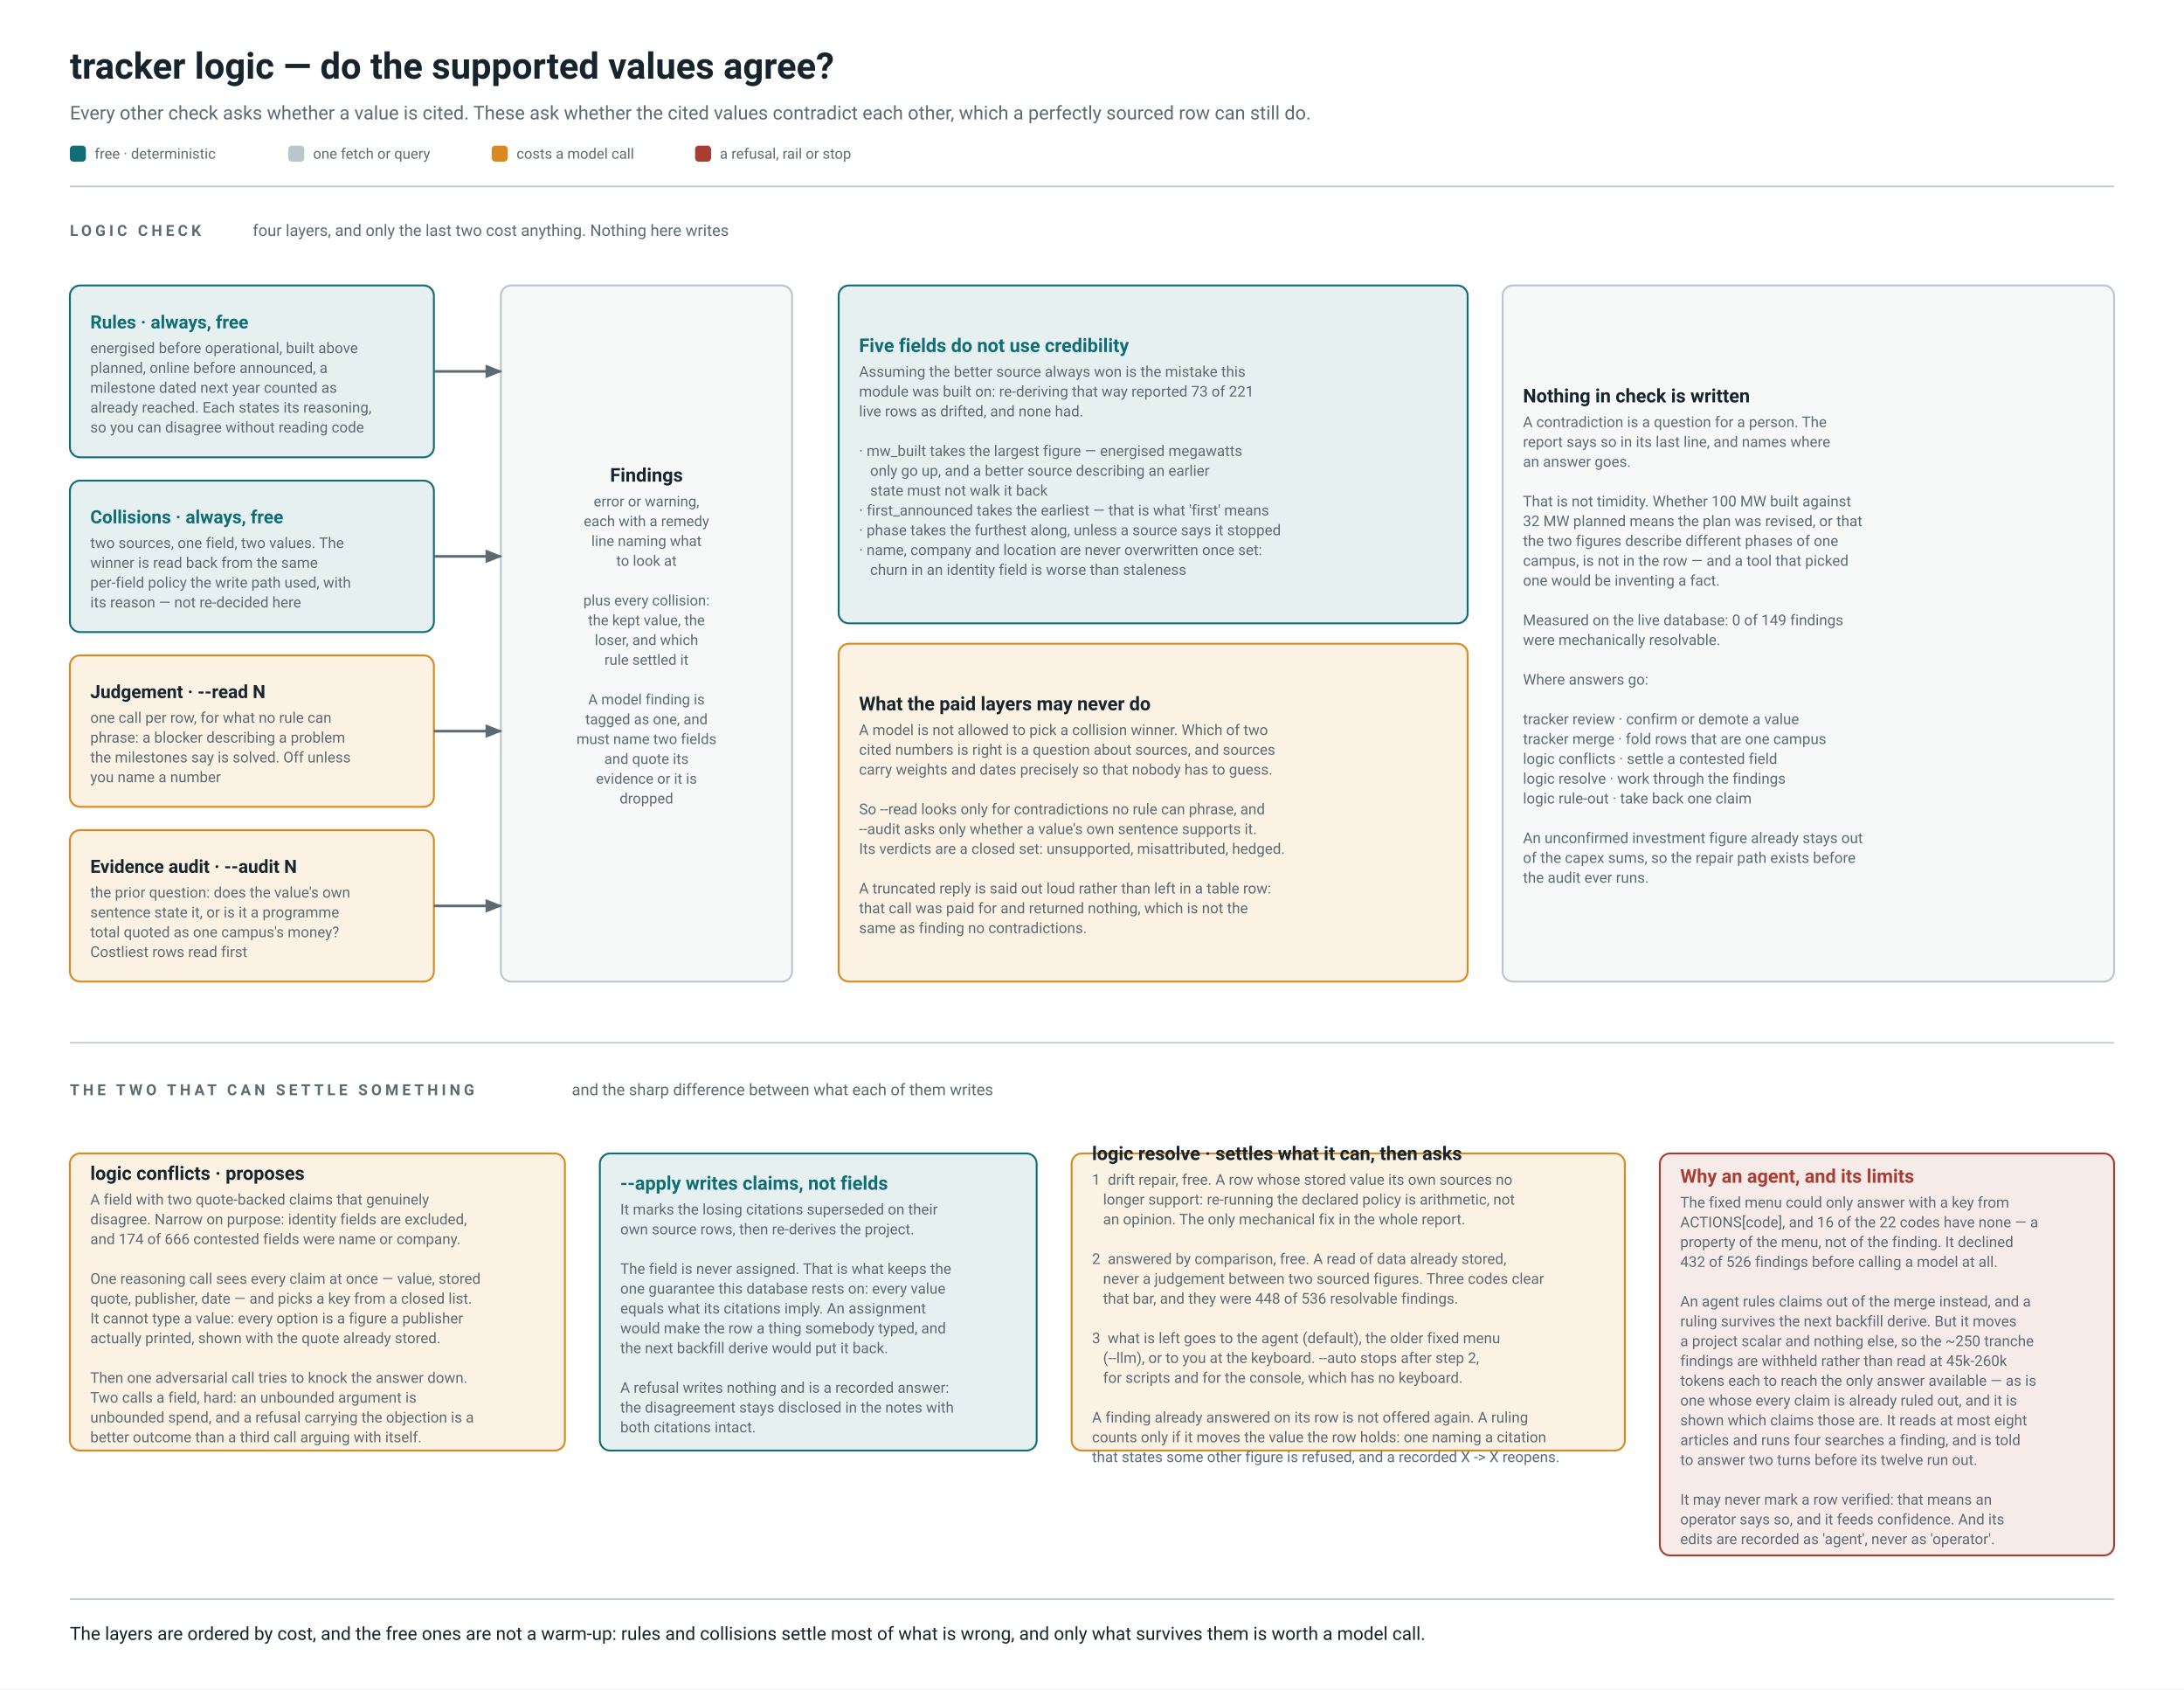
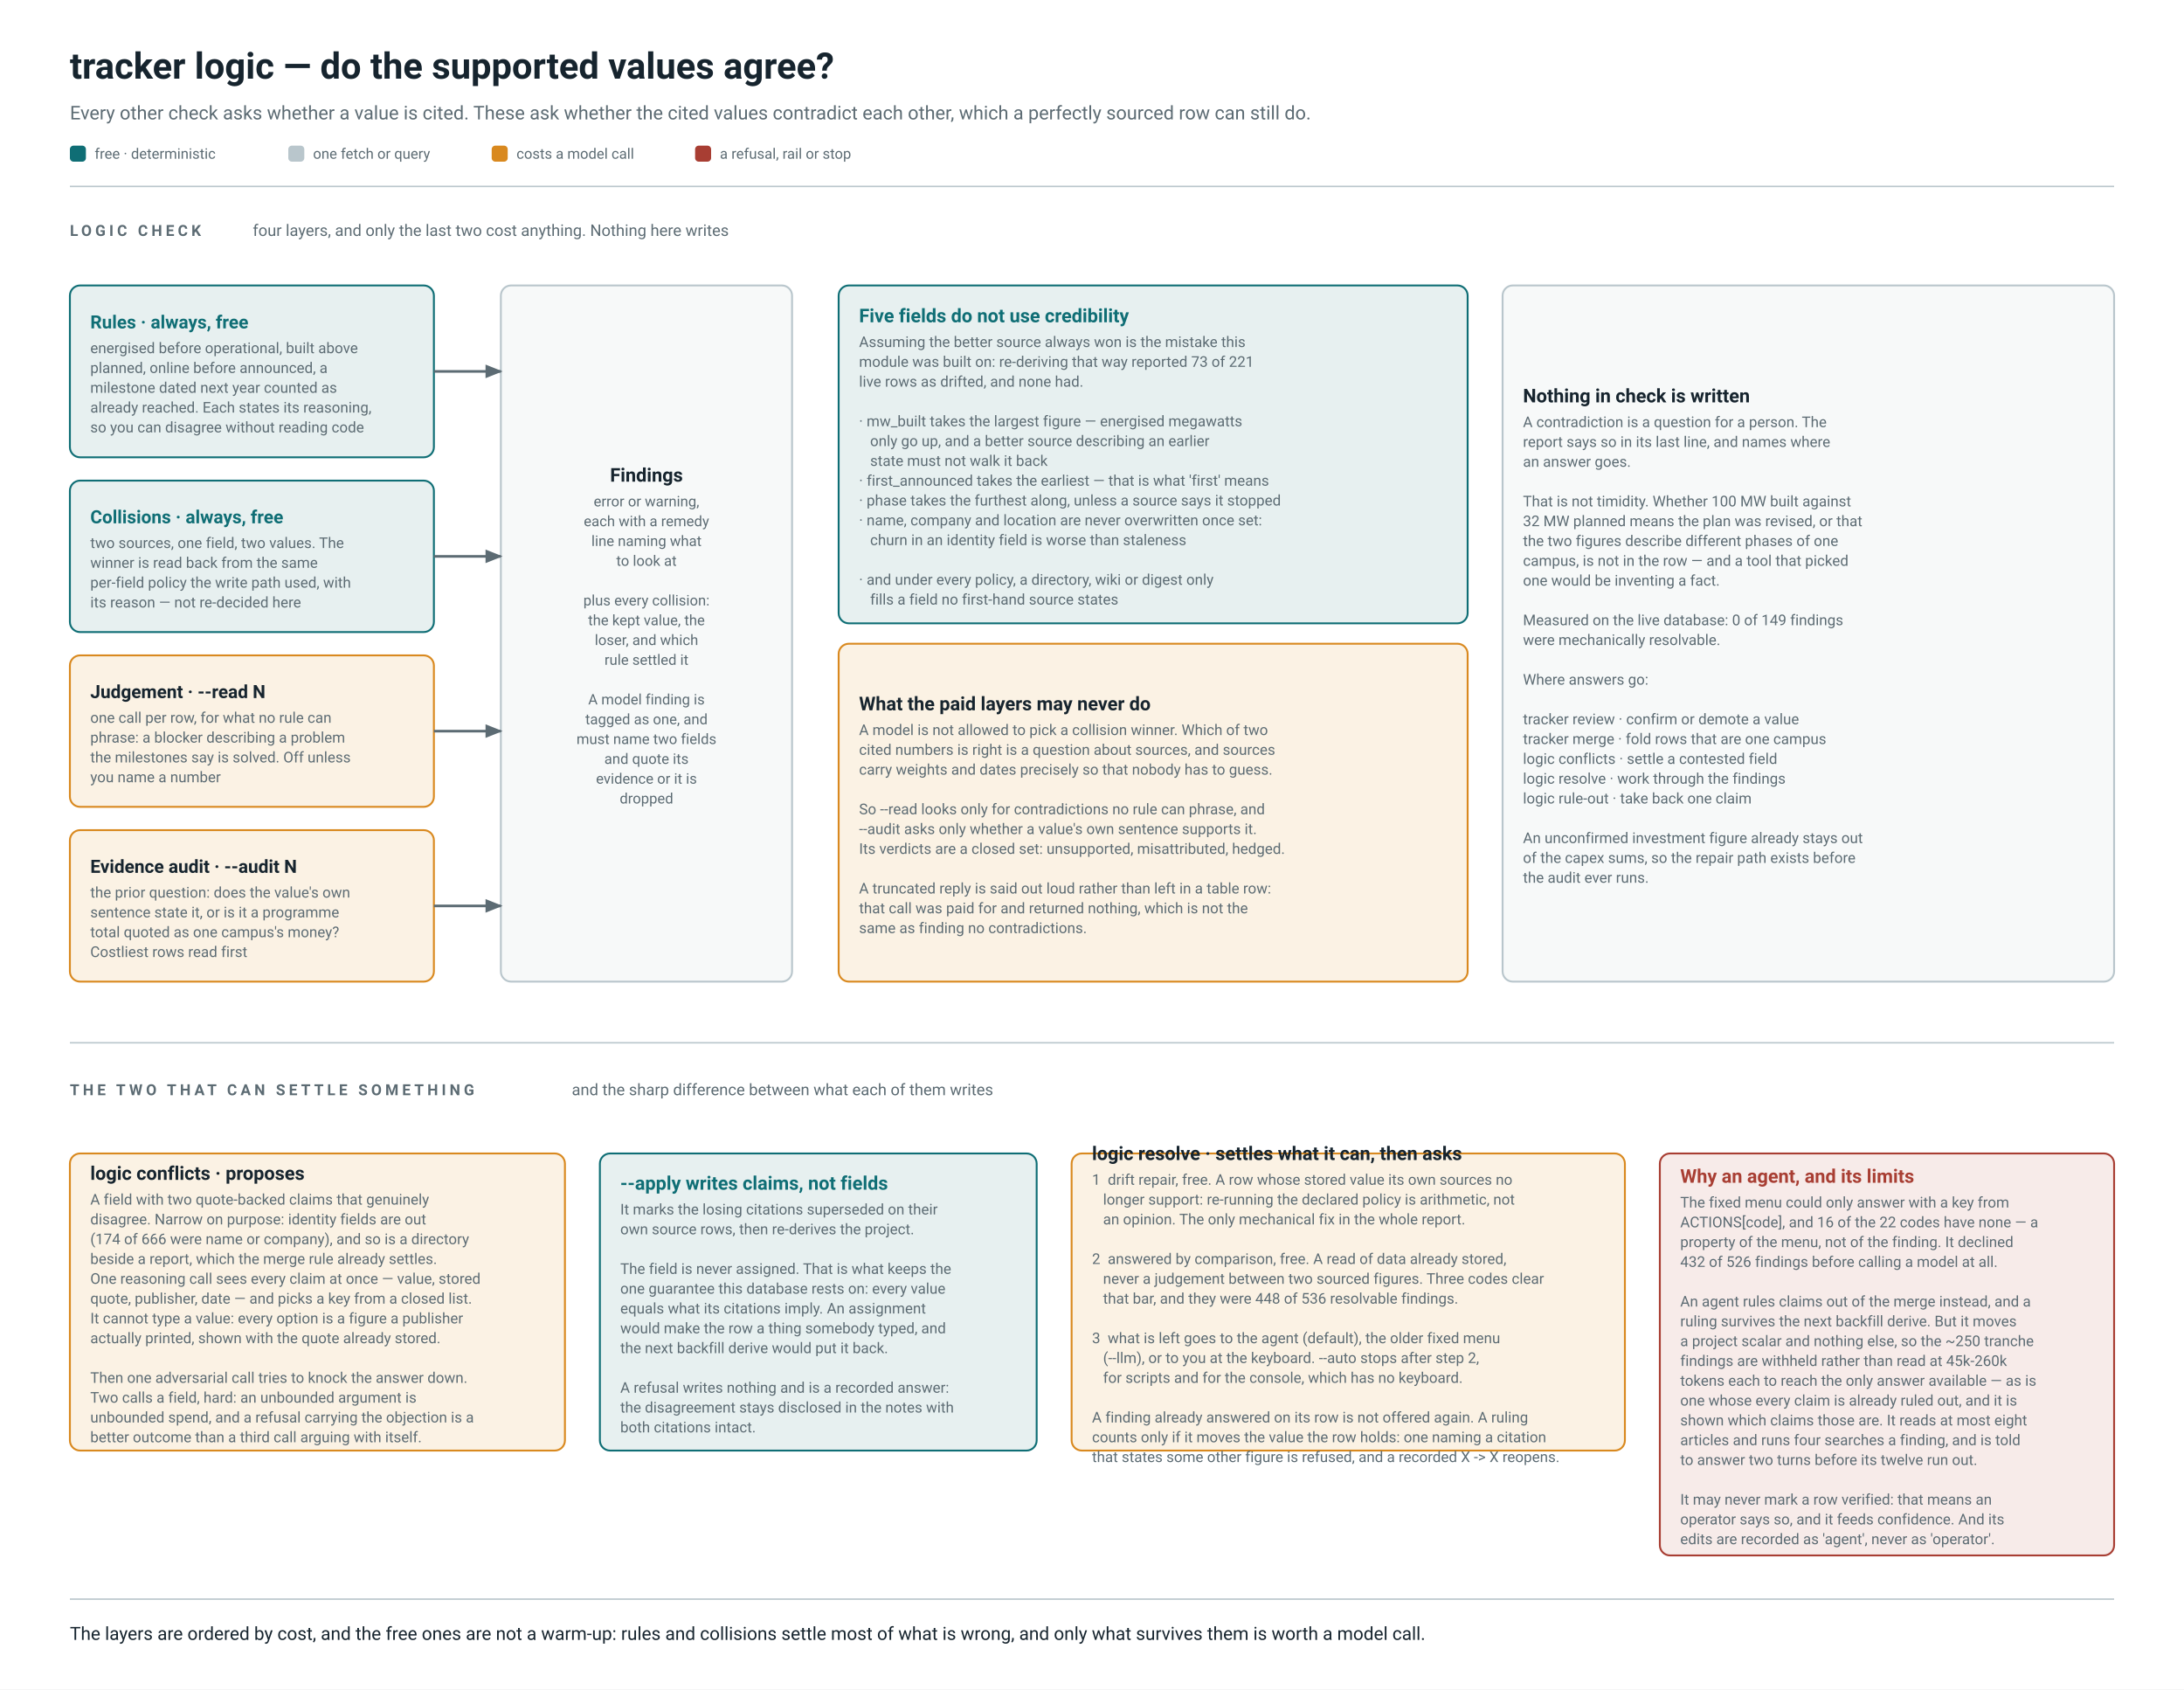
<svg xmlns="http://www.w3.org/2000/svg" width="1500" height="1160" viewBox="0 0 1500 1160" font-family="system-ui,-apple-system,'Segoe UI',Roboto,'Helvetica Neue','DejaVu Sans',Arial,sans-serif">
  <defs>
    <marker id="a5C6B73" viewBox="0 0 10 10" refX="9" refY="5" markerWidth="6.5" markerHeight="6.5" orient="auto-start-reverse">
      <path d="M 0 1 L 10 5 L 0 9 z" fill="#5C6B73" />
    </marker>
  </defs>
  <rect width="1500" height="1160" fill="#FFFFFF" />
  <g font-family="system-ui,-apple-system,'Segoe UI',Roboto,'Helvetica Neue','DejaVu Sans',Arial,sans-serif" xml:space="preserve">
    <text x="48.0" y="54.0" font-size="25" fill="#16242E" text-anchor="start" font-weight="700">tracker logic — do the supported values agree?</text>
    <text x="48.0" y="82.0" font-size="13" fill="#5C6B73" text-anchor="start">Every other check asks whether a value is cited. These ask whether the cited values contradict each other, which a perfectly sourced row can still do.</text>
    <rect x="48.0" y="100.0" width="11" height="11" rx="2.5" fill="#0F6E75" />
    <text x="65.0" y="109.0" font-size="10" fill="#5C6B73" text-anchor="start">free · deterministic</text>
    <rect x="198.0" y="100.0" width="11" height="11" rx="2.5" fill="#B9C6CC" />
    <text x="215.0" y="109.0" font-size="10" fill="#5C6B73" text-anchor="start">one fetch or query</text>
    <rect x="337.7" y="100.0" width="11" height="11" rx="2.5" fill="#D9891F" />
    <text x="354.7" y="109.0" font-size="10" fill="#5C6B73" text-anchor="start">costs a model call</text>
    <rect x="477.4" y="100.0" width="11" height="11" rx="2.5" fill="#A83E33" />
    <text x="494.4" y="109.0" font-size="10" fill="#5C6B73" text-anchor="start">a refusal, rail or stop</text>
    <line x1="48" y1="128" x2="1452" y2="128" stroke="#B9C6CC" stroke-width="1" />
    <text x="48.0" y="162.0" font-size="10.5" fill="#5C6B73" text-anchor="start" font-weight="700" letter-spacing="2.4">LOGIC CHECK</text>
    <text x="173.6" y="162.0" font-size="11" fill="#5C6B73" text-anchor="start">four layers, and only the last two cost anything. Nothing here writes</text>
    <rect x="48.0" y="196.0" width="250.0" height="118.0" rx="7" fill="#E7F0F0" stroke="#0F6E75" stroke-width="1.3" />
    <text x="62.0" y="225.5" font-size="12.5" fill="#0F6E75" text-anchor="left" font-weight="700">Rules · always, free</text>
    <text x="62.0" y="242.5" font-size="10.2" fill="#5C6B73" text-anchor="left">energised before operational, built above</text>
    <text x="62.0" y="256.1" font-size="10.2" fill="#5C6B73" text-anchor="left">planned, online before announced, a</text>
    <text x="62.0" y="269.7" font-size="10.2" fill="#5C6B73" text-anchor="left">milestone dated next year counted as</text>
    <text x="62.0" y="283.3" font-size="10.2" fill="#5C6B73" text-anchor="left">already reached. Each states its reasoning,</text>
    <text x="62.0" y="296.9" font-size="10.2" fill="#5C6B73" text-anchor="left">so you can disagree without reading code</text>
    <rect x="48.0" y="330.0" width="250.0" height="104.0" rx="7" fill="#E7F0F0" stroke="#0F6E75" stroke-width="1.3" />
    <text x="62.0" y="359.3" font-size="12.5" fill="#0F6E75" text-anchor="left" font-weight="700">Collisions · always, free</text>
    <text x="62.0" y="376.3" font-size="10.2" fill="#5C6B73" text-anchor="left">two sources, one field, two values. The</text>
    <text x="62.0" y="389.9" font-size="10.2" fill="#5C6B73" text-anchor="left">winner is read back from the same</text>
    <text x="62.0" y="403.5" font-size="10.2" fill="#5C6B73" text-anchor="left">per-field policy the write path used, with</text>
    <text x="62.0" y="417.1" font-size="10.2" fill="#5C6B73" text-anchor="left">its reason — not re-decided here</text>
    <rect x="48.0" y="450.0" width="250.0" height="104.0" rx="7" fill="#FBF2E4" stroke="#D9891F" stroke-width="1.3" />
    <text x="62.0" y="479.3" font-size="12.5" fill="#16242E" text-anchor="left" font-weight="700">Judgement · --read N</text>
    <text x="62.0" y="496.3" font-size="10.2" fill="#5C6B73" text-anchor="left">one call per row, for what no rule can</text>
    <text x="62.0" y="509.9" font-size="10.2" fill="#5C6B73" text-anchor="left">phrase: a blocker describing a problem</text>
    <text x="62.0" y="523.5" font-size="10.2" fill="#5C6B73" text-anchor="left">the milestones say is solved. Off unless</text>
    <text x="62.0" y="537.1" font-size="10.2" fill="#5C6B73" text-anchor="left">you name a number</text>
    <rect x="48.0" y="570.0" width="250.0" height="104.0" rx="7" fill="#FBF2E4" stroke="#D9891F" stroke-width="1.3" />
    <text x="62.0" y="599.3" font-size="12.5" fill="#16242E" text-anchor="left" font-weight="700">Evidence audit · --audit N</text>
    <text x="62.0" y="616.3" font-size="10.2" fill="#5C6B73" text-anchor="left">the prior question: does the value's own</text>
    <text x="62.0" y="629.9" font-size="10.2" fill="#5C6B73" text-anchor="left">sentence state it, or is it a programme</text>
    <text x="62.0" y="643.5" font-size="10.2" fill="#5C6B73" text-anchor="left">total quoted as one campus's money?</text>
    <text x="62.0" y="657.1" font-size="10.2" fill="#5C6B73" text-anchor="left">Costliest rows read first</text>
    <rect x="344.0" y="196.0" width="200.0" height="478.0" rx="7" fill="#F7F9F9" stroke="#B9C6CC" stroke-width="1.3" />
    <text x="444.0" y="330.7" font-size="13" fill="#16242E" text-anchor="middle" font-weight="700">Findings</text>
    <text x="444.0" y="347.7" font-size="10" fill="#5C6B73" text-anchor="middle">error or warning,</text>
    <text x="444.0" y="361.3" font-size="10" fill="#5C6B73" text-anchor="middle">each with a remedy</text>
    <text x="444.0" y="374.9" font-size="10" fill="#5C6B73" text-anchor="middle">line naming what</text>
    <text x="444.0" y="388.5" font-size="10" fill="#5C6B73" text-anchor="middle">to look at</text>
    <text x="444.0" y="402.1" font-size="10" fill="#5C6B73" text-anchor="middle" />
    <text x="444.0" y="415.7" font-size="10" fill="#5C6B73" text-anchor="middle">plus every collision:</text>
    <text x="444.0" y="429.3" font-size="10" fill="#5C6B73" text-anchor="middle">the kept value, the</text>
    <text x="444.0" y="442.9" font-size="10" fill="#5C6B73" text-anchor="middle">loser, and which</text>
    <text x="444.0" y="456.5" font-size="10" fill="#5C6B73" text-anchor="middle">rule settled it</text>
    <text x="444.0" y="470.1" font-size="10" fill="#5C6B73" text-anchor="middle" />
    <text x="444.0" y="483.7" font-size="10" fill="#5C6B73" text-anchor="middle">A model finding is</text>
    <text x="444.0" y="497.3" font-size="10" fill="#5C6B73" text-anchor="middle">tagged as one, and</text>
    <text x="444.0" y="510.9" font-size="10" fill="#5C6B73" text-anchor="middle">must name two fields</text>
    <text x="444.0" y="524.5" font-size="10" fill="#5C6B73" text-anchor="middle">and quote its</text>
    <text x="444.0" y="538.1" font-size="10" fill="#5C6B73" text-anchor="middle">evidence or it is</text>
    <text x="444.0" y="551.7" font-size="10" fill="#5C6B73" text-anchor="middle">dropped</text>
    <polyline points="298.0,255.0 344.0,255.0" fill="none" stroke="#5C6B73" stroke-width="1.8" stroke-linejoin="round" marker-end="url(#a5C6B73)" />
    <polyline points="298.0,382.0 344.0,382.0" fill="none" stroke="#5C6B73" stroke-width="1.8" stroke-linejoin="round" marker-end="url(#a5C6B73)" />
    <polyline points="298.0,502.0 344.0,502.0" fill="none" stroke="#5C6B73" stroke-width="1.8" stroke-linejoin="round" marker-end="url(#a5C6B73)" />
    <polyline points="298.0,622.0 344.0,622.0" fill="none" stroke="#5C6B73" stroke-width="1.8" stroke-linejoin="round" marker-end="url(#a5C6B73)" />
    <rect x="576.0" y="196.0" width="432.0" height="232.0" rx="7" fill="#E7F0F0" stroke="#0F6E75" stroke-width="1.3" />
-     <text x="590.0" y="241.7" font-size="13" fill="#0F6E75" text-anchor="left" font-weight="700">Five fields do not use credibility</text>
-     <text x="590.0" y="258.7" font-size="10.2" fill="#5C6B73" text-anchor="left">Assuming the better source always won is the mistake this</text>
-     <text x="590.0" y="272.3" font-size="10.2" fill="#5C6B73" text-anchor="left">module was built on: re-deriving that way reported 73 of 221</text>
-     <text x="590.0" y="285.9" font-size="10.2" fill="#5C6B73" text-anchor="left">live rows as drifted, and none had.</text>
-     <text x="590.0" y="299.5" font-size="10.2" fill="#5C6B73" text-anchor="left" />
-     <text x="590.0" y="313.1" font-size="10.2" fill="#5C6B73" text-anchor="left">· mw_built takes the largest figure — energised megawatts</text>
-     <text x="590.0" y="326.7" font-size="10.2" fill="#5C6B73" text-anchor="left">   only go up, and a better source describing an earlier</text>
-     <text x="590.0" y="340.3" font-size="10.2" fill="#5C6B73" text-anchor="left">   state must not walk it back</text>
-     <text x="590.0" y="353.9" font-size="10.2" fill="#5C6B73" text-anchor="left">· first_announced takes the earliest — that is what 'first' means</text>
-     <text x="590.0" y="367.5" font-size="10.2" fill="#5C6B73" text-anchor="left">· phase takes the furthest along, unless a source says it stopped</text>
-     <text x="590.0" y="381.1" font-size="10.2" fill="#5C6B73" text-anchor="left">· name, company and location are never overwritten once set:</text>
-     <text x="590.0" y="394.7" font-size="10.2" fill="#5C6B73" text-anchor="left">   churn in an identity field is worse than staleness</text>
+     <text x="590.0" y="221.3" font-size="13" fill="#0F6E75" text-anchor="left" font-weight="700">Five fields do not use credibility</text>
+     <text x="590.0" y="238.3" font-size="10.2" fill="#5C6B73" text-anchor="left">Assuming the better source always won is the mistake this</text>
+     <text x="590.0" y="251.9" font-size="10.2" fill="#5C6B73" text-anchor="left">module was built on: re-deriving that way reported 73 of 221</text>
+     <text x="590.0" y="265.5" font-size="10.2" fill="#5C6B73" text-anchor="left">live rows as drifted, and none had.</text>
+     <text x="590.0" y="279.1" font-size="10.2" fill="#5C6B73" text-anchor="left" />
+     <text x="590.0" y="292.7" font-size="10.2" fill="#5C6B73" text-anchor="left">· mw_built takes the largest figure — energised megawatts</text>
+     <text x="590.0" y="306.3" font-size="10.2" fill="#5C6B73" text-anchor="left">   only go up, and a better source describing an earlier</text>
+     <text x="590.0" y="319.9" font-size="10.2" fill="#5C6B73" text-anchor="left">   state must not walk it back</text>
+     <text x="590.0" y="333.5" font-size="10.2" fill="#5C6B73" text-anchor="left">· first_announced takes the earliest — that is what 'first' means</text>
+     <text x="590.0" y="347.1" font-size="10.2" fill="#5C6B73" text-anchor="left">· phase takes the furthest along, unless a source says it stopped</text>
+     <text x="590.0" y="360.7" font-size="10.2" fill="#5C6B73" text-anchor="left">· name, company and location are never overwritten once set:</text>
+     <text x="590.0" y="374.3" font-size="10.2" fill="#5C6B73" text-anchor="left">   churn in an identity field is worse than staleness</text>
+     <text x="590.0" y="387.9" font-size="10.2" fill="#5C6B73" text-anchor="left" />
+     <text x="590.0" y="401.5" font-size="10.2" fill="#5C6B73" text-anchor="left">· and under every policy, a directory, wiki or digest only</text>
+     <text x="590.0" y="415.1" font-size="10.2" fill="#5C6B73" text-anchor="left">   fills a field no first-hand source states</text>
    <rect x="576.0" y="442.0" width="432.0" height="232.0" rx="7" fill="#FBF2E4" stroke="#D9891F" stroke-width="1.3" />
    <text x="590.0" y="487.7" font-size="13" fill="#16242E" text-anchor="left" font-weight="700">What the paid layers may never do</text>
    <text x="590.0" y="504.7" font-size="10.2" fill="#5C6B73" text-anchor="left">A model is not allowed to pick a collision winner. Which of two</text>
    <text x="590.0" y="518.3" font-size="10.2" fill="#5C6B73" text-anchor="left">cited numbers is right is a question about sources, and sources</text>
    <text x="590.0" y="531.9" font-size="10.2" fill="#5C6B73" text-anchor="left">carry weights and dates precisely so that nobody has to guess.</text>
    <text x="590.0" y="545.5" font-size="10.2" fill="#5C6B73" text-anchor="left" />
    <text x="590.0" y="559.1" font-size="10.2" fill="#5C6B73" text-anchor="left">So --read looks only for contradictions no rule can phrase, and</text>
    <text x="590.0" y="572.7" font-size="10.2" fill="#5C6B73" text-anchor="left">--audit asks only whether a value's own sentence supports it.</text>
    <text x="590.0" y="586.3" font-size="10.2" fill="#5C6B73" text-anchor="left">Its verdicts are a closed set: unsupported, misattributed, hedged.</text>
    <text x="590.0" y="599.9" font-size="10.2" fill="#5C6B73" text-anchor="left" />
    <text x="590.0" y="613.5" font-size="10.2" fill="#5C6B73" text-anchor="left">A truncated reply is said out loud rather than left in a table row:</text>
    <text x="590.0" y="627.1" font-size="10.2" fill="#5C6B73" text-anchor="left">that call was paid for and returned nothing, which is not the</text>
    <text x="590.0" y="640.7" font-size="10.2" fill="#5C6B73" text-anchor="left">same as finding no contradictions.</text>
    <rect x="1032.0" y="196.0" width="420.0" height="478.0" rx="7" fill="#F7F9F9" stroke="#B9C6CC" stroke-width="1.3" />
    <text x="1046.0" y="276.3" font-size="13" fill="#16242E" text-anchor="left" font-weight="700">Nothing in check is written</text>
    <text x="1046.0" y="293.3" font-size="10.2" fill="#5C6B73" text-anchor="left">A contradiction is a question for a person. The</text>
    <text x="1046.0" y="306.9" font-size="10.2" fill="#5C6B73" text-anchor="left">report says so in its last line, and names where</text>
    <text x="1046.0" y="320.5" font-size="10.2" fill="#5C6B73" text-anchor="left">an answer goes.</text>
    <text x="1046.0" y="334.1" font-size="10.2" fill="#5C6B73" text-anchor="left" />
    <text x="1046.0" y="347.7" font-size="10.2" fill="#5C6B73" text-anchor="left">That is not timidity. Whether 100 MW built against</text>
    <text x="1046.0" y="361.3" font-size="10.2" fill="#5C6B73" text-anchor="left">32 MW planned means the plan was revised, or that</text>
    <text x="1046.0" y="374.9" font-size="10.2" fill="#5C6B73" text-anchor="left">the two figures describe different phases of one</text>
    <text x="1046.0" y="388.5" font-size="10.2" fill="#5C6B73" text-anchor="left">campus, is not in the row — and a tool that picked</text>
    <text x="1046.0" y="402.1" font-size="10.2" fill="#5C6B73" text-anchor="left">one would be inventing a fact.</text>
    <text x="1046.0" y="415.7" font-size="10.2" fill="#5C6B73" text-anchor="left" />
    <text x="1046.0" y="429.3" font-size="10.2" fill="#5C6B73" text-anchor="left">Measured on the live database: 0 of 149 findings</text>
    <text x="1046.0" y="442.9" font-size="10.2" fill="#5C6B73" text-anchor="left">were mechanically resolvable.</text>
    <text x="1046.0" y="456.5" font-size="10.2" fill="#5C6B73" text-anchor="left" />
    <text x="1046.0" y="470.1" font-size="10.2" fill="#5C6B73" text-anchor="left">Where answers go:</text>
    <text x="1046.0" y="483.7" font-size="10.2" fill="#5C6B73" text-anchor="left" />
    <text x="1046.0" y="497.3" font-size="10.2" fill="#5C6B73" text-anchor="left">tracker review · confirm or demote a value</text>
    <text x="1046.0" y="510.9" font-size="10.2" fill="#5C6B73" text-anchor="left">tracker merge · fold rows that are one campus</text>
    <text x="1046.0" y="524.5" font-size="10.2" fill="#5C6B73" text-anchor="left">logic conflicts · settle a contested field</text>
    <text x="1046.0" y="538.1" font-size="10.2" fill="#5C6B73" text-anchor="left">logic resolve · work through the findings</text>
    <text x="1046.0" y="551.7" font-size="10.2" fill="#5C6B73" text-anchor="left">logic rule-out · take back one claim</text>
    <text x="1046.0" y="565.3" font-size="10.2" fill="#5C6B73" text-anchor="left" />
    <text x="1046.0" y="578.9" font-size="10.2" fill="#5C6B73" text-anchor="left">An unconfirmed investment figure already stays out</text>
    <text x="1046.0" y="592.5" font-size="10.2" fill="#5C6B73" text-anchor="left">of the capex sums, so the repair path exists before</text>
    <text x="1046.0" y="606.1" font-size="10.2" fill="#5C6B73" text-anchor="left">the audit ever runs.</text>
    <line x1="48" y1="716" x2="1452" y2="716" stroke="#B9C6CC" stroke-width="1" />
    <text x="48.0" y="752.0" font-size="10.5" fill="#5C6B73" text-anchor="start" font-weight="700" letter-spacing="2.4">THE TWO THAT CAN SETTLE SOMETHING</text>
    <text x="392.7" y="752.0" font-size="11" fill="#5C6B73" text-anchor="start">and the sharp difference between what each of them writes</text>
    <rect x="48.0" y="792.0" width="340.0" height="204.0" rx="7" fill="#FBF2E4" stroke="#D9891F" stroke-width="1.3" />
    <text x="62.0" y="810.1" font-size="13" fill="#16242E" text-anchor="left" font-weight="700">logic conflicts · proposes</text>
    <text x="62.0" y="827.1" font-size="10.2" fill="#5C6B73" text-anchor="left">A field with two quote-backed claims that genuinely</text>
-     <text x="62.0" y="840.7" font-size="10.2" fill="#5C6B73" text-anchor="left">disagree. Narrow on purpose: identity fields are excluded,</text>
-     <text x="62.0" y="854.3" font-size="10.2" fill="#5C6B73" text-anchor="left">and 174 of 666 contested fields were name or company.</text>
-     <text x="62.0" y="867.9" font-size="10.2" fill="#5C6B73" text-anchor="left" />
+     <text x="62.0" y="840.7" font-size="10.2" fill="#5C6B73" text-anchor="left">disagree. Narrow on purpose: identity fields are out</text>
+     <text x="62.0" y="854.3" font-size="10.2" fill="#5C6B73" text-anchor="left">(174 of 666 were name or company), and so is a directory</text>
+     <text x="62.0" y="867.9" font-size="10.2" fill="#5C6B73" text-anchor="left">beside a report, which the merge rule already settles.</text>
    <text x="62.0" y="881.5" font-size="10.2" fill="#5C6B73" text-anchor="left">One reasoning call sees every claim at once — value, stored</text>
    <text x="62.0" y="895.1" font-size="10.2" fill="#5C6B73" text-anchor="left">quote, publisher, date — and picks a key from a closed list.</text>
    <text x="62.0" y="908.7" font-size="10.2" fill="#5C6B73" text-anchor="left">It cannot type a value: every option is a figure a publisher</text>
    <text x="62.0" y="922.3" font-size="10.2" fill="#5C6B73" text-anchor="left">actually printed, shown with the quote already stored.</text>
    <text x="62.0" y="935.9" font-size="10.2" fill="#5C6B73" text-anchor="left" />
    <text x="62.0" y="949.5" font-size="10.2" fill="#5C6B73" text-anchor="left">Then one adversarial call tries to knock the answer down.</text>
    <text x="62.0" y="963.1" font-size="10.2" fill="#5C6B73" text-anchor="left">Two calls a field, hard: an unbounded argument is</text>
    <text x="62.0" y="976.7" font-size="10.2" fill="#5C6B73" text-anchor="left">unbounded spend, and a refusal carrying the objection is a</text>
    <text x="62.0" y="990.3" font-size="10.2" fill="#5C6B73" text-anchor="left">better outcome than a third call arguing with itself.</text>
    <rect x="412.0" y="792.0" width="300.0" height="204.0" rx="7" fill="#E7F0F0" stroke="#0F6E75" stroke-width="1.3" />
    <text x="426.0" y="816.9" font-size="13" fill="#0F6E75" text-anchor="left" font-weight="700">--apply writes claims, not fields</text>
    <text x="426.0" y="833.9" font-size="10.2" fill="#5C6B73" text-anchor="left">It marks the losing citations superseded on their</text>
    <text x="426.0" y="847.5" font-size="10.2" fill="#5C6B73" text-anchor="left">own source rows, then re-derives the project.</text>
    <text x="426.0" y="861.1" font-size="10.2" fill="#5C6B73" text-anchor="left" />
    <text x="426.0" y="874.7" font-size="10.2" fill="#5C6B73" text-anchor="left">The field is never assigned. That is what keeps the</text>
    <text x="426.0" y="888.3" font-size="10.2" fill="#5C6B73" text-anchor="left">one guarantee this database rests on: every value</text>
    <text x="426.0" y="901.9" font-size="10.2" fill="#5C6B73" text-anchor="left">equals what its citations imply. An assignment</text>
    <text x="426.0" y="915.5" font-size="10.2" fill="#5C6B73" text-anchor="left">would make the row a thing somebody typed, and</text>
    <text x="426.0" y="929.1" font-size="10.2" fill="#5C6B73" text-anchor="left">the next backfill derive would put it back.</text>
    <text x="426.0" y="942.7" font-size="10.2" fill="#5C6B73" text-anchor="left" />
    <text x="426.0" y="956.3" font-size="10.2" fill="#5C6B73" text-anchor="left">A refusal writes nothing and is a recorded answer:</text>
    <text x="426.0" y="969.9" font-size="10.2" fill="#5C6B73" text-anchor="left">the disagreement stays disclosed in the notes with</text>
    <text x="426.0" y="983.5" font-size="10.2" fill="#5C6B73" text-anchor="left">both citations intact.</text>
    <rect x="736.0" y="792.0" width="380.0" height="204.0" rx="7" fill="#FBF2E4" stroke="#D9891F" stroke-width="1.3" />
    <text x="750.0" y="796.5" font-size="13" fill="#16242E" text-anchor="left" font-weight="700">logic resolve · settles what it can, then asks</text>
    <text x="750.0" y="813.5" font-size="10.2" fill="#5C6B73" text-anchor="left">1  drift repair, free. A row whose stored value its own sources no</text>
    <text x="750.0" y="827.1" font-size="10.2" fill="#5C6B73" text-anchor="left">   longer support: re-running the declared policy is arithmetic, not</text>
    <text x="750.0" y="840.7" font-size="10.2" fill="#5C6B73" text-anchor="left">   an opinion. The only mechanical fix in the whole report.</text>
    <text x="750.0" y="854.3" font-size="10.2" fill="#5C6B73" text-anchor="left" />
    <text x="750.0" y="867.9" font-size="10.2" fill="#5C6B73" text-anchor="left">2  answered by comparison, free. A read of data already stored,</text>
    <text x="750.0" y="881.5" font-size="10.2" fill="#5C6B73" text-anchor="left">   never a judgement between two sourced figures. Three codes clear</text>
    <text x="750.0" y="895.1" font-size="10.2" fill="#5C6B73" text-anchor="left">   that bar, and they were 448 of 536 resolvable findings.</text>
    <text x="750.0" y="908.7" font-size="10.2" fill="#5C6B73" text-anchor="left" />
    <text x="750.0" y="922.3" font-size="10.2" fill="#5C6B73" text-anchor="left">3  what is left goes to the agent (default), the older fixed menu</text>
    <text x="750.0" y="935.9" font-size="10.2" fill="#5C6B73" text-anchor="left">   (--llm), or to you at the keyboard. --auto stops after step 2,</text>
    <text x="750.0" y="949.5" font-size="10.2" fill="#5C6B73" text-anchor="left">   for scripts and for the console, which has no keyboard.</text>
    <text x="750.0" y="963.1" font-size="10.2" fill="#5C6B73" text-anchor="left" />
    <text x="750.0" y="976.7" font-size="10.2" fill="#5C6B73" text-anchor="left">A finding already answered on its row is not offered again. A ruling</text>
    <text x="750.0" y="990.3" font-size="10.2" fill="#5C6B73" text-anchor="left">counts only if it moves the value the row holds: one naming a citation</text>
    <text x="750.0" y="1003.9" font-size="10.2" fill="#5C6B73" text-anchor="left">that states some other figure is refused, and a recorded X -&gt; X reopens.</text>
    <rect x="1140.0" y="792.0" width="312.0" height="276.0" rx="7" fill="#F7EBE9" stroke="#A83E33" stroke-width="1.3" />
    <text x="1154.0" y="812.1" font-size="13" fill="#A83E33" text-anchor="left" font-weight="700">Why an agent, and its limits</text>
    <text x="1154.0" y="829.1" font-size="10.2" fill="#5C6B73" text-anchor="left">The fixed menu could only answer with a key from</text>
    <text x="1154.0" y="842.7" font-size="10.2" fill="#5C6B73" text-anchor="left">ACTIONS[code], and 16 of the 22 codes have none — a</text>
    <text x="1154.0" y="856.3" font-size="10.2" fill="#5C6B73" text-anchor="left">property of the menu, not of the finding. It declined</text>
    <text x="1154.0" y="869.9" font-size="10.2" fill="#5C6B73" text-anchor="left">432 of 526 findings before calling a model at all.</text>
    <text x="1154.0" y="883.5" font-size="10.2" fill="#5C6B73" text-anchor="left" />
    <text x="1154.0" y="897.1" font-size="10.2" fill="#5C6B73" text-anchor="left">An agent rules claims out of the merge instead, and a</text>
    <text x="1154.0" y="910.7" font-size="10.2" fill="#5C6B73" text-anchor="left">ruling survives the next backfill derive. But it moves</text>
    <text x="1154.0" y="924.3" font-size="10.2" fill="#5C6B73" text-anchor="left">a project scalar and nothing else, so the ~250 tranche</text>
    <text x="1154.0" y="937.9" font-size="10.2" fill="#5C6B73" text-anchor="left">findings are withheld rather than read at 45k-260k</text>
    <text x="1154.0" y="951.5" font-size="10.2" fill="#5C6B73" text-anchor="left">tokens each to reach the only answer available — as is</text>
    <text x="1154.0" y="965.1" font-size="10.2" fill="#5C6B73" text-anchor="left">one whose every claim is already ruled out, and it is</text>
    <text x="1154.0" y="978.7" font-size="10.2" fill="#5C6B73" text-anchor="left">shown which claims those are. It reads at most eight</text>
    <text x="1154.0" y="992.3" font-size="10.2" fill="#5C6B73" text-anchor="left">articles and runs four searches a finding, and is told</text>
    <text x="1154.0" y="1005.9" font-size="10.2" fill="#5C6B73" text-anchor="left">to answer two turns before its twelve run out.</text>
    <text x="1154.0" y="1019.5" font-size="10.2" fill="#5C6B73" text-anchor="left" />
    <text x="1154.0" y="1033.1" font-size="10.2" fill="#5C6B73" text-anchor="left">It may never mark a row verified: that means an</text>
    <text x="1154.0" y="1046.7" font-size="10.2" fill="#5C6B73" text-anchor="left">operator says so, and it feeds confidence. And its</text>
    <text x="1154.0" y="1060.3" font-size="10.2" fill="#5C6B73" text-anchor="left">edits are recorded as 'agent', never as 'operator'.</text>
    <line x1="48" y1="1098" x2="1452" y2="1098" stroke="#B9C6CC" stroke-width="1" />
    <text x="48.0" y="1126.0" font-size="12.5" fill="#16242E" text-anchor="start">The layers are ordered by cost, and the free ones are not a warm-up: rules and collisions settle most of what is wrong, and only what survives them is worth a model call.</text>
  </g>
</svg>
